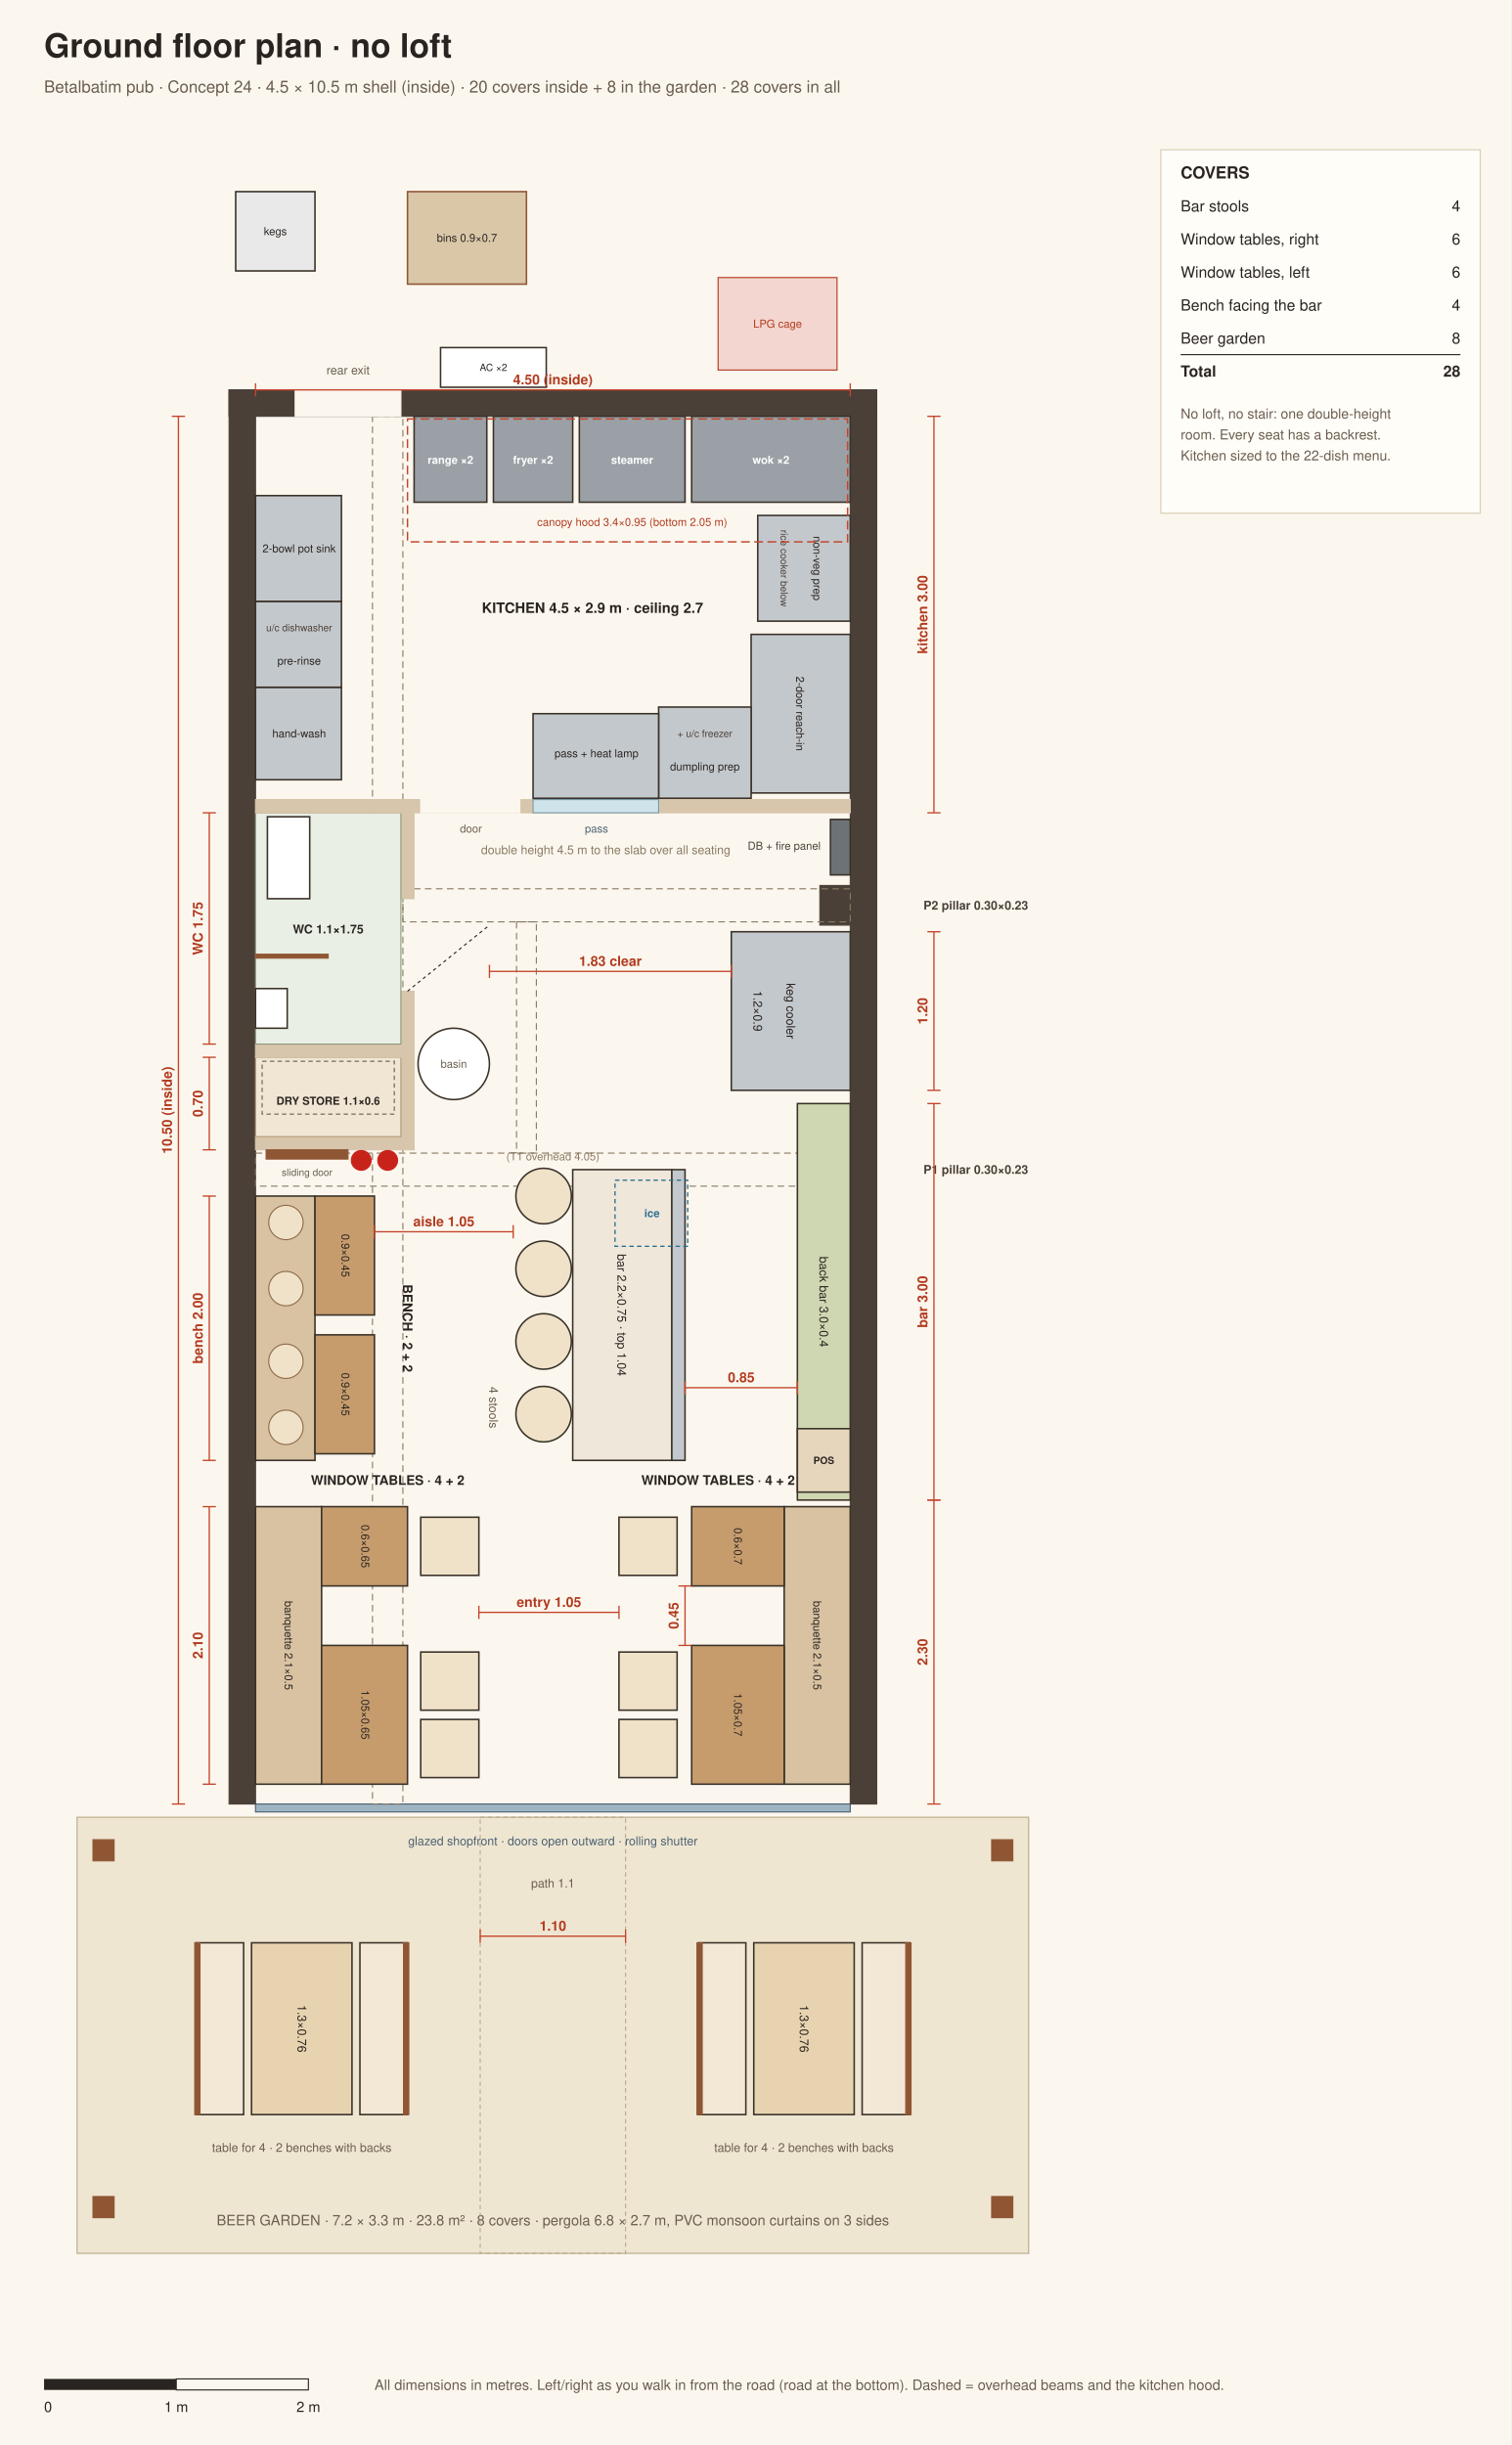
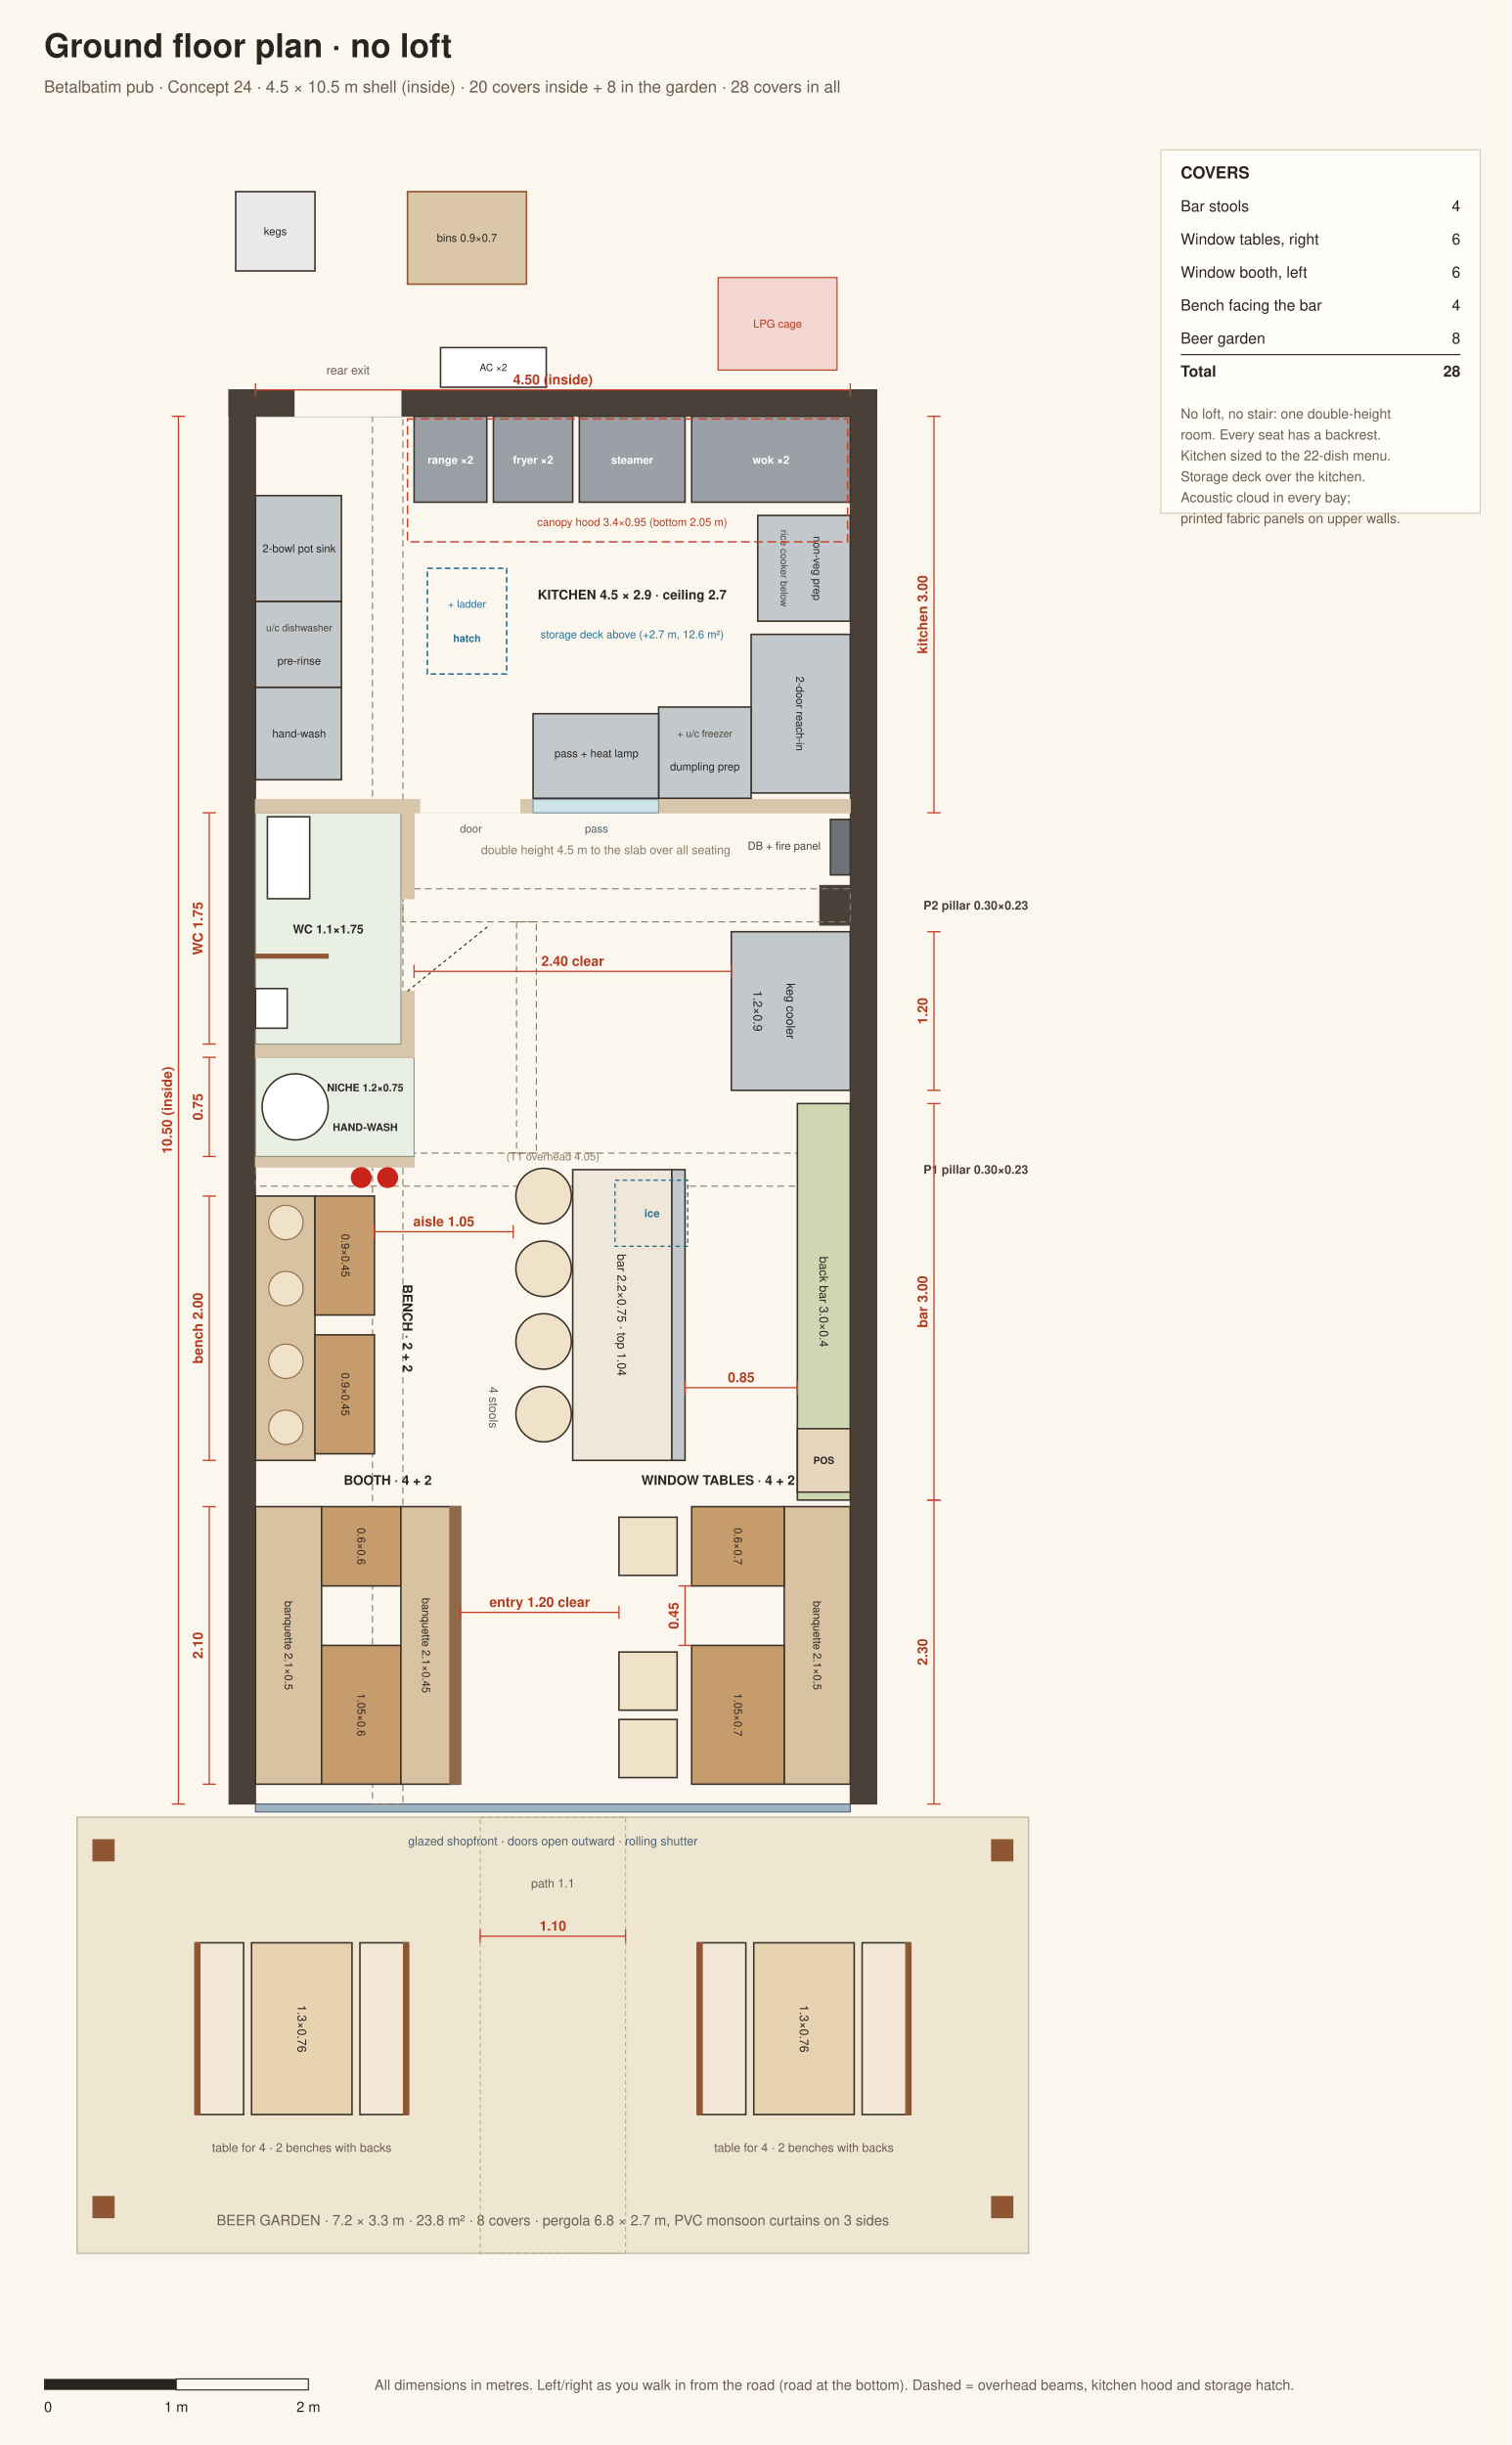
<svg xmlns="http://www.w3.org/2000/svg" width="1372" height="2220" viewBox="0 0 1372 2220" font-family="IBM Plex Sans, Helvetica, Arial, sans-serif">
  <rect width="100%" height="100%" fill="#fbf7ef" />
  <text x="40" y="52" font-size="30" font-weight="700" fill="#2a2420">Ground floor plan · no loft</text>
  <text x="40" y="84" font-size="15" fill="#6a5d4e">Betalbatim pub · Concept 24 · 4.5 × 10.5 m shell (inside) · 20 covers inside + 8 in the garden · 28 covers in all</text>
  <rect x="70.0" y="1650.0" width="864.0" height="396.0" rx="0" fill="#efe6d2" stroke="#b9a989" stroke-width="1" opacity="1" />
  <text x="502.0" y="2020.5" font-size="13" fill="#6a5d4e" text-anchor="middle" font-weight="500">BEER GARDEN · 7.2 × 3.3 m · 23.8 m² · 8 covers · pergola 6.8 × 2.7 m, PVC monsoon curtains on 3 sides</text>
  <rect x="900.4" y="1670.4" width="19.2" height="19.2" rx="0" fill="#8f5634" stroke="#8f5634" stroke-width="1" opacity="1" />
  <rect x="900.4" y="1994.4" width="19.2" height="19.2" rx="0" fill="#8f5634" stroke="#8f5634" stroke-width="1" opacity="1" />
  <rect x="84.4" y="1670.4" width="19.2" height="19.2" rx="0" fill="#8f5634" stroke="#8f5634" stroke-width="1" opacity="1" />
  <rect x="84.4" y="1994.4" width="19.2" height="19.2" rx="0" fill="#8f5634" stroke="#8f5634" stroke-width="1" opacity="1" />
  <rect x="684.4" y="1764.0" width="91.2" height="156.0" rx="0" fill="#e8d3b0" stroke="#3a3128" stroke-width="1.4" opacity="1" />
  <text x="730.0" y="1845.8" font-size="11" fill="#2a2420" text-anchor="middle" font-weight="500" transform="rotate(90 730.0 1842.0)">1.3×0.76</text>
  <rect x="782.8" y="1764.0" width="43.2" height="156.0" rx="0" fill="#f3e8d6" stroke="#3a3128" stroke-width="1.4" opacity="1" />
  <rect x="822.4" y="1764.0" width="4.8" height="156.0" rx="0" fill="#8f5634" stroke="#8f5634" stroke-width="1" opacity="1" />
  <rect x="634.0" y="1764.0" width="43.2" height="156.0" rx="0" fill="#f3e8d6" stroke="#3a3128" stroke-width="1.4" opacity="1" />
  <rect x="632.8" y="1764.0" width="4.8" height="156.0" rx="0" fill="#8f5634" stroke="#8f5634" stroke-width="1" opacity="1" />
  <text x="730.0" y="1953.8" font-size="11" fill="#6a5d4e" text-anchor="middle" font-weight="500">table for 4 · 2 benches with backs</text>
  <rect x="228.4" y="1764.0" width="91.2" height="156.0" rx="0" fill="#e8d3b0" stroke="#3a3128" stroke-width="1.4" opacity="1" />
  <text x="274.0" y="1845.8" font-size="11" fill="#2a2420" text-anchor="middle" font-weight="500" transform="rotate(90 274.0 1842.0)">1.3×0.76</text>
  <rect x="326.8" y="1764.0" width="43.2" height="156.0" rx="0" fill="#f3e8d6" stroke="#3a3128" stroke-width="1.4" opacity="1" />
  <rect x="366.4" y="1764.0" width="4.8" height="156.0" rx="0" fill="#8f5634" stroke="#8f5634" stroke-width="1" opacity="1" />
  <rect x="178.0" y="1764.0" width="43.2" height="156.0" rx="0" fill="#f3e8d6" stroke="#3a3128" stroke-width="1.4" opacity="1" />
  <rect x="176.8" y="1764.0" width="4.8" height="156.0" rx="0" fill="#8f5634" stroke="#8f5634" stroke-width="1" opacity="1" />
  <text x="274.0" y="1953.8" font-size="11" fill="#6a5d4e" text-anchor="middle" font-weight="500">table for 4 · 2 benches with backs</text>
  <rect x="436.0" y="1650.0" width="132.0" height="396.0" rx="0" fill="none" stroke="#b9a989" stroke-width="1" opacity="1" stroke-dasharray="4 3" />
  <text x="502.0" y="1713.8" font-size="11" fill="#6a5d4e" text-anchor="middle" font-weight="500">path 1.1</text>
  <g stroke="#c4442a" stroke-width="1.2">
    <line x1="568.0" y1="1758.0" x2="436.0" y2="1758.0" />
    <line x1="568.0" y1="1752.0" x2="568.0" y2="1764.0" />
    <line x1="436.0" y1="1752.0" x2="436.0" y2="1764.0" />
  </g>
  <text x="502.0" y="1753.0" font-size="12.5" fill="#b23a1e" text-anchor="middle" font-weight="600">1.10</text>
  <rect x="232.0" y="1638.0" width="540.0" height="7.2" rx="0" fill="#9fb4c2" stroke="#4a6070" stroke-width="1" opacity="1" />
  <text x="502.0" y="1675.4" font-size="11" fill="#4a6070" text-anchor="middle" font-weight="500">glazed shopfront · doors open outward · rolling shutter</text>
  <rect x="772.0" y="354.0" width="24.0" height="1284.0" rx="0" fill="#4a4038" stroke="#4a4038" stroke-width="1" opacity="1" />
  <rect x="208.0" y="354.0" width="24.0" height="1284.0" rx="0" fill="#4a4038" stroke="#4a4038" stroke-width="1" opacity="1" />
  <rect x="208.0" y="354.0" width="588.0" height="24.0" rx="0" fill="#4a4038" stroke="#4a4038" stroke-width="1" opacity="1" />
  <rect x="744.4" y="1044.0" width="27.6" height="36.0" rx="0" fill="#4a4038" stroke="#4a4038" stroke-width="1" opacity="1" />
  <text x="886.0" y="1065.8" font-size="11" fill="#4a4038" text-anchor="middle" font-weight="700">P1 pillar 0.30×0.23</text>
  <rect x="744.4" y="804.0" width="27.6" height="36.0" rx="0" fill="#4a4038" stroke="#4a4038" stroke-width="1" opacity="1" />
  <text x="886.0" y="825.9" font-size="11" fill="#4a4038" text-anchor="middle" font-weight="700">P2 pillar 0.30×0.23</text>
  <rect x="338.2" y="378.0" width="27.6" height="1260.0" rx="0" fill="none" stroke="#8a7a62" stroke-width="1" opacity="1" stroke-dasharray="6 4" />
  <rect x="232.0" y="1047.0" width="540.0" height="30.0" rx="0" fill="none" stroke="#8a7a62" stroke-width="1" opacity="1" stroke-dasharray="6 4" />
  <rect x="365.8" y="807.0" width="406.2" height="30.0" rx="0" fill="none" stroke="#8a7a62" stroke-width="1" opacity="1" stroke-dasharray="6 4" />
  <rect x="469.0" y="837.0" width="18.0" height="210.0" rx="0" fill="none" stroke="#8a7a62" stroke-width="1" opacity="1" stroke-dasharray="6 4" />
  <rect x="712.0" y="1368.0" width="60.0" height="252.0" rx="0" fill="#d8c2a2" stroke="#3a3128" stroke-width="1.4" opacity="1" />
  <text x="742.0" y="1497.5" font-size="10" fill="#2a2420" text-anchor="middle" font-weight="500" transform="rotate(90 742.0 1494.0)">banquette 2.1×0.5</text>
  <rect x="628.0" y="1494.0" width="84.0" height="126.0" rx="0" fill="#c69c6d" stroke="#3a3128" stroke-width="1.4" opacity="1" />
  <text x="670.0" y="1560.5" font-size="10" fill="#2a2420" text-anchor="middle" font-weight="500" transform="rotate(90 670.0 1557.0)">1.05×0.7</text>
  <rect x="628.0" y="1368.0" width="84.0" height="72.0" rx="0" fill="#c69c6d" stroke="#3a3128" stroke-width="1.4" opacity="1" />
  <text x="670.0" y="1407.5" font-size="10" fill="#2a2420" text-anchor="middle" font-weight="500" transform="rotate(90 670.0 1404.0)">0.6×0.7</text>
  <rect x="562.0" y="1561.2" width="52.8" height="52.8" rx="0" fill="#efe2c8" stroke="#3a3128" stroke-width="1.4" opacity="1" />
  <rect x="562.0" y="1500.0" width="52.8" height="52.8" rx="0" fill="#efe2c8" stroke="#3a3128" stroke-width="1.4" opacity="1" />
  <rect x="562.0" y="1377.6" width="52.8" height="52.8" rx="0" fill="#efe2c8" stroke="#3a3128" stroke-width="1.4" opacity="1" />
  <g stroke="#c4442a" stroke-width="1.2">
    <line x1="622.0" y1="1494" x2="622.0" y2="1440.0" />
    <line x1="616.0" y1="1494" x2="628.0" y2="1494" />
    <line x1="616.0" y1="1440.0" x2="628.0" y2="1440.0" />
  </g>
  <text x="616.0" y="1467.0" font-size="12.5" fill="#b23a1e" text-anchor="middle" font-weight="600" transform="rotate(-90 616.0 1467.0)">0.45</text>
  <text x="652.0" y="1348.2" font-size="12" fill="#2a2420" text-anchor="middle" font-weight="700">WINDOW TABLES · 4 + 2</text>
  <rect x="232.0" y="1368.0" width="60.0" height="252.0" rx="0" fill="#d8c2a2" stroke="#3a3128" stroke-width="1.4" opacity="1" />
  <text x="262.0" y="1497.5" font-size="10" fill="#2a2420" text-anchor="middle" font-weight="500" transform="rotate(90 262.0 1494.0)">banquette 2.1×0.5</text>
-   <rect x="292.0" y="1494.0" width="78.0" height="126.0" rx="0" fill="#c69c6d" stroke="#3a3128" stroke-width="1.4" opacity="1" />
-   <text x="331.6" y="1560.5" font-size="10" fill="#2a2420" text-anchor="middle" font-weight="500" transform="rotate(90 331.6 1557.0)">1.05×0.65</text>
-   <rect x="292.0" y="1368.0" width="78.0" height="72.0" rx="0" fill="#c69c6d" stroke="#3a3128" stroke-width="1.4" opacity="1" />
-   <text x="331.6" y="1407.5" font-size="10" fill="#2a2420" text-anchor="middle" font-weight="500" transform="rotate(90 331.6 1404.0)">0.6×0.65</text>
-   <rect x="382.0" y="1561.2" width="52.8" height="52.8" rx="0" fill="#efe2c8" stroke="#3a3128" stroke-width="1.4" opacity="1" />
-   <rect x="382.0" y="1500.0" width="52.8" height="52.8" rx="0" fill="#efe2c8" stroke="#3a3128" stroke-width="1.4" opacity="1" />
-   <rect x="382.0" y="1377.6" width="52.8" height="52.8" rx="0" fill="#efe2c8" stroke="#3a3128" stroke-width="1.4" opacity="1" />
-   <text x="352.0" y="1348.2" font-size="12" fill="#2a2420" text-anchor="middle" font-weight="700">WINDOW TABLES · 4 + 2</text>
-   <g stroke="#c4442a" stroke-width="1.2">
-     <line x1="562.0" y1="1464" x2="434.8" y2="1464" />
+   <rect x="292.0" y="1494.0" width="72.0" height="126.0" rx="0" fill="#c69c6d" stroke="#3a3128" stroke-width="1.4" opacity="1" />
+   <text x="328.0" y="1560.5" font-size="10" fill="#2a2420" text-anchor="middle" font-weight="500" transform="rotate(90 328.0 1557.0)">1.05×0.6</text>
+   <rect x="292.0" y="1368.0" width="72.0" height="72.0" rx="0" fill="#c69c6d" stroke="#3a3128" stroke-width="1.4" opacity="1" />
+   <text x="328.0" y="1407.5" font-size="10" fill="#2a2420" text-anchor="middle" font-weight="500" transform="rotate(90 328.0 1404.0)">0.6×0.6</text>
+   <rect x="364.0" y="1368.0" width="54.0" height="252.0" rx="0" fill="#d8c2a2" stroke="#3a3128" stroke-width="1.4" opacity="1" />
+   <rect x="408.4" y="1368.0" width="9.6" height="252.0" rx="0" fill="#8f6a4a" stroke="#8f6a4a" stroke-width="1" opacity="1" />
+   <text x="386.8" y="1497.5" font-size="10" fill="#2a2420" text-anchor="middle" font-weight="500" transform="rotate(90 386.8 1494.0)">banquette 2.1×0.45</text>
+   <text x="352.0" y="1348.2" font-size="12" fill="#2a2420" text-anchor="middle" font-weight="700">BOOTH · 4 + 2</text>
+   <g stroke="#c4442a" stroke-width="1.2">
+     <line x1="562.0" y1="1464" x2="418.0" y2="1464" />
    <line x1="562.0" y1="1458" x2="562.0" y2="1470" />
-     <line x1="434.8" y1="1458" x2="434.8" y2="1470" />
-   </g>
-   <text x="498.4" y="1459" font-size="12.5" fill="#b23a1e" text-anchor="middle" font-weight="600">entry 1.05</text>
+     <line x1="418.0" y1="1458" x2="418.0" y2="1470" />
+   </g>
+   <text x="490.0" y="1459" font-size="12.5" fill="#b23a1e" text-anchor="middle" font-weight="600">entry 1.20 clear</text>
  <rect x="232.0" y="1086.0" width="54.0" height="240.0" rx="0" fill="#d8c2a2" stroke="#3a3128" stroke-width="1.4" opacity="1" />
  <rect x="286.0" y="1212.0" width="54.0" height="108.0" rx="0" fill="#c69c6d" stroke="#3a3128" stroke-width="1.4" opacity="1" />
  <text x="313.6" y="1269.5" font-size="10" fill="#2a2420" text-anchor="middle" font-weight="500" transform="rotate(90 313.6 1266.0)">0.9×0.45</text>
  <rect x="286.0" y="1086.0" width="54.0" height="108.0" rx="0" fill="#c69c6d" stroke="#3a3128" stroke-width="1.4" opacity="1" />
  <text x="313.6" y="1143.5" font-size="10" fill="#2a2420" text-anchor="middle" font-weight="500" transform="rotate(90 313.6 1140.0)">0.9×0.45</text>
  <circle cx="259.6" cy="1296.0" r="15.6" fill="#efe2c8" stroke="#8f6a4a" stroke-width="1" />
  <circle cx="259.6" cy="1236.0" r="15.6" fill="#efe2c8" stroke="#8f6a4a" stroke-width="1" />
  <circle cx="259.6" cy="1170.0" r="15.6" fill="#efe2c8" stroke="#8f6a4a" stroke-width="1" />
  <circle cx="259.6" cy="1110.0" r="15.6" fill="#efe2c8" stroke="#8f6a4a" stroke-width="1" />
  <text x="370.0" y="1210.2" font-size="12" fill="#2a2420" text-anchor="middle" font-weight="700" transform="rotate(90 370.0 1206.0)">BENCH · 2 + 2</text>
  <g stroke="#c4442a" stroke-width="1.2">
    <line x1="466.0" y1="1118.4" x2="340.0" y2="1118.4" />
    <line x1="466.0" y1="1112.4" x2="466.0" y2="1124.4" />
    <line x1="340.0" y1="1112.4" x2="340.0" y2="1124.4" />
  </g>
  <text x="403.0" y="1113.4" font-size="12.5" fill="#b23a1e" text-anchor="middle" font-weight="600">aisle 1.05</text>
  <rect x="724.0" y="1002.0" width="48.0" height="360.0" rx="0" fill="#cfd7b2" stroke="#3a3128" stroke-width="1.4" opacity="1" />
  <text x="748.0" y="1185.9" font-size="11" fill="#2a2420" text-anchor="middle" font-weight="500" transform="rotate(90 748.0 1182.0)">back bar 3.0×0.4</text>
  <rect x="520.0" y="1062.0" width="90.0" height="264.0" rx="0" fill="#efe7da" stroke="#3a3128" stroke-width="1.4" opacity="1" />
  <text x="564.4" y="1197.8" font-size="11" fill="#2a2420" text-anchor="middle" font-weight="500" transform="rotate(90 564.4 1194.0)">bar 2.2×0.75 · top 1.04</text>
  <rect x="610.0" y="1062.0" width="12.0" height="264.0" rx="0" fill="#c3c8cc" stroke="#3a3128" stroke-width="1.4" opacity="1" />
  <rect x="558.4" y="1071.6" width="66.0" height="60.0" rx="0" fill="none" stroke="#2a6f8f" stroke-width="1.2" opacity="1" stroke-dasharray="4 3" />
  <text x="592.0" y="1105.1" font-size="10" fill="#2a6f8f" text-anchor="middle" font-weight="700">ice</text>
  <g stroke="#c4442a" stroke-width="1.2">
    <line x1="724.0" y1="1260.0" x2="622.0" y2="1260.0" />
    <line x1="724.0" y1="1254.0" x2="724.0" y2="1266.0" />
    <line x1="622.0" y1="1254.0" x2="622.0" y2="1266.0" />
  </g>
  <text x="673.0" y="1255.0" font-size="12.5" fill="#b23a1e" text-anchor="middle" font-weight="600">0.85</text>
  <rect x="724.0" y="1297.2" width="48.0" height="57.6" rx="0" fill="#e6d6bc" stroke="#3a3128" stroke-width="1.4" opacity="1" />
  <text x="748.0" y="1329.2" font-size="9" fill="#2a2420" text-anchor="middle" font-weight="700">POS</text>
  <circle cx="493.6" cy="1284.0" r="25.2" fill="#efe2c8" stroke="#3a3128" stroke-width="1.4" />
  <circle cx="493.6" cy="1218.0" r="25.2" fill="#efe2c8" stroke="#3a3128" stroke-width="1.4" />
  <circle cx="493.6" cy="1152.0" r="25.2" fill="#efe2c8" stroke="#3a3128" stroke-width="1.4" />
  <circle cx="493.6" cy="1086.0" r="25.2" fill="#efe2c8" stroke="#3a3128" stroke-width="1.4" />
  <text x="448.0" y="1281.8" font-size="11" fill="#6a5d4e" text-anchor="middle" font-weight="500" transform="rotate(90 448.0 1278.0)">4 stools</text>
  <rect x="664.0" y="846.0" width="108.0" height="144.0" rx="0" fill="#c3c8cc" stroke="#3a3128" stroke-width="1.4" opacity="1" />
  <text x="718.0" y="921.9" font-size="11" fill="#2a2420" text-anchor="middle" font-weight="500" transform="rotate(90 718.0 918.0)">keg cooler</text>
  <text x="688.0" y="921.9" font-size="11" fill="#2a2420" text-anchor="middle" font-weight="500" transform="rotate(90 688.0 918.0)">1.2×0.9</text>
  <rect x="754.0" y="744.0" width="18.0" height="50.4" rx="0" fill="#6d7276" stroke="#3a3128" stroke-width="1.4" opacity="1" />
  <text x="712.0" y="771.5" font-size="10" fill="#4a4038" text-anchor="middle" font-weight="500">DB + fire panel</text>
-   <rect x="232.0" y="1032.0" width="144.0" height="12.0" rx="0" fill="#d8c6ac" stroke="#d8c6ac" stroke-width="1" opacity="1" />
-   <rect x="364.0" y="960.0" width="12.0" height="72.0" rx="0" fill="#d8c6ac" stroke="#d8c6ac" stroke-width="1" opacity="1" />
-   <rect x="232.0" y="960.0" width="132.0" height="72.0" rx="0" fill="#f1e6d4" stroke="#b39a78" stroke-width="1" opacity="1" />
-   <rect x="238.0" y="963.6" width="120.0" height="48.0" rx="0" fill="none" stroke="#6a5d4e" stroke-width="1" opacity="1" stroke-dasharray="4 3" />
-   <text x="298.0" y="1003.1" font-size="10" fill="#2a2420" text-anchor="middle" font-weight="700">DRY STORE 1.1×0.6</text>
-   <rect x="241.6" y="1044.0" width="74.4" height="8.4" rx="0" fill="#8f5634" stroke="#8f5634" stroke-width="1" opacity="1" />
-   <text x="278.8" y="1067.6" font-size="9" fill="#6a5d4e" text-anchor="middle" font-weight="500">sliding door</text>
-   <circle cx="352.0" cy="1053.6" r="9.0" fill="#c8231b" stroke="#c8231b" stroke-width="1" />
-   <circle cx="328.0" cy="1053.6" r="9.0" fill="#c8231b" stroke="#c8231b" stroke-width="1" />
+   <rect x="232.0" y="1050.0" width="144.0" height="9.6" rx="0" fill="#d8c6ac" stroke="#d8c6ac" stroke-width="1" opacity="1" />
+   <rect x="232.0" y="960.0" width="144.0" height="90.0" rx="0" fill="#e9efe4" stroke="#8a9a7a" stroke-width="1" opacity="1" />
+   <circle cx="268.0" cy="1005.0" r="30.0" fill="#ffffff" stroke="#3a3128" stroke-width="1.4" />
+   <text x="331.6" y="1026.9" font-size="9.5" fill="#2a2420" text-anchor="middle" font-weight="700">HAND-WASH</text>
+   <text x="331.6" y="990.9" font-size="9.5" fill="#2a2420" text-anchor="middle" font-weight="700">NICHE 1.2×0.75</text>
+   <circle cx="352.0" cy="1069.2" r="9.0" fill="#c8231b" stroke="#c8231b" stroke-width="1" />
+   <circle cx="328.0" cy="1069.2" r="9.0" fill="#c8231b" stroke="#c8231b" stroke-width="1" />
  <rect x="232.0" y="948.0" width="144.0" height="12.0" rx="0" fill="#d8c6ac" stroke="#d8c6ac" stroke-width="1" opacity="1" />
  <rect x="364.0" y="900.0" width="12.0" height="48.0" rx="0" fill="#d8c6ac" stroke="#d8c6ac" stroke-width="1" opacity="1" />
  <rect x="364.0" y="738.0" width="12.0" height="78.0" rx="0" fill="#d8c6ac" stroke="#d8c6ac" stroke-width="1" opacity="1" />
  <rect x="232.0" y="738.0" width="132.0" height="210.0" rx="0" fill="#e9efe4" stroke="#8a9a7a" stroke-width="1" opacity="1" />
  <line x1="370.0" y1="900.0" x2="444.4" y2="840.0" stroke="#2a2420" stroke-width="1" stroke-dasharray="3 3" />
  <text x="298.0" y="847.5" font-size="11" fill="#2a2420" text-anchor="middle" font-weight="700">WC 1.1×1.75</text>
  <rect x="242.8" y="741.6" width="38.4" height="74.4" rx="0" fill="#ffffff" stroke="#3a3128" stroke-width="1.4" opacity="1" />
  <rect x="232.0" y="897.6" width="28.8" height="36.0" rx="0" fill="#ffffff" stroke="#3a3128" stroke-width="1.4" opacity="1" />
  <rect x="232.0" y="866.4" width="66.0" height="3.6" rx="0" fill="#8f5634" stroke="#8f5634" stroke-width="1" opacity="1" />
-   <circle cx="412.0" cy="966.0" r="32.4" fill="#ffffff" stroke="#3a3128" stroke-width="1.4" />
-   <text x="412.0" y="969.5" font-size="10" fill="#6a5d4e" text-anchor="middle" font-weight="500">basin</text>
  <rect x="232.0" y="726.0" width="540.0" height="12.0" rx="0" fill="#d8c6ac" stroke="#d8c6ac" stroke-width="1" opacity="1" />
  <rect x="484.0" y="726.0" width="114.0" height="12.0" rx="0" fill="#cfe3ea" stroke="#7a9aaa" stroke-width="1" opacity="1" />
  <rect x="382.0" y="726.0" width="90.0" height="12.0" rx="0" fill="#fbf7ef" stroke="#fbf7ef" stroke-width="1" opacity="1" />
  <text x="541.6" y="755.9" font-size="10" fill="#4a6070" text-anchor="middle" font-weight="500">pass</text>
  <text x="427.6" y="755.9" font-size="10" fill="#6a5d4e" text-anchor="middle" font-weight="500">door</text>
  <rect x="682.0" y="576.0" width="90.0" height="144.0" rx="0" fill="#c3c8cc" stroke="#3a3128" stroke-width="1.4" opacity="1" />
  <text x="726.4" y="651.5" font-size="10" fill="#2a2420" text-anchor="middle" font-weight="500" transform="rotate(90 726.4 648.0)">2-door reach-in</text>
  <rect x="688.0" y="468.0" width="84.0" height="96.0" rx="0" fill="#c3c8cc" stroke="#3a3128" stroke-width="1.4" opacity="1" />
  <text x="742.0" y="519.5" font-size="10" fill="#2a2420" text-anchor="middle" font-weight="500" transform="rotate(90 742.0 516.0)">non-veg prep</text>
  <text x="712.0" y="519.2" font-size="9" fill="#4a4038" text-anchor="middle" font-weight="500" transform="rotate(90 712.0 516.0)">rice cooker below</text>
  <rect x="598.0" y="642.0" width="84.0" height="82.8" rx="0" fill="#c3c8cc" stroke="#3a3128" stroke-width="1.4" opacity="1" />
  <text x="640.0" y="699.5" font-size="10" fill="#2a2420" text-anchor="middle" font-weight="500">dumpling prep</text>
  <text x="640.0" y="669.2" font-size="9" fill="#4a4038" text-anchor="middle" font-weight="500">+ u/c freezer</text>
  <rect x="484.0" y="648.0" width="114.0" height="76.8" rx="0" fill="#c3c8cc" stroke="#3a3128" stroke-width="1.4" opacity="1" />
  <text x="541.6" y="687.5" font-size="10" fill="#2a2420" text-anchor="middle" font-weight="500">pass + heat lamp</text>
  <rect x="628.0" y="378.0" width="144.0" height="78.0" rx="0" fill="#9aa0a5" stroke="#3a3128" stroke-width="1.4" opacity="1" />
  <text x="700.0" y="421.1" font-size="10" fill="#fff" text-anchor="middle" font-weight="700">wok ×2</text>
  <rect x="526.0" y="378.0" width="96.0" height="78.0" rx="0" fill="#9aa0a5" stroke="#3a3128" stroke-width="1.4" opacity="1" />
  <text x="574.0" y="421.1" font-size="10" fill="#fff" text-anchor="middle" font-weight="700">steamer</text>
  <rect x="448.0" y="378.0" width="72.0" height="78.0" rx="0" fill="#9aa0a5" stroke="#3a3128" stroke-width="1.4" opacity="1" />
  <text x="484.0" y="421.1" font-size="10" fill="#fff" text-anchor="middle" font-weight="700">fryer ×2</text>
  <rect x="376.0" y="378.0" width="66.0" height="78.0" rx="0" fill="#9aa0a5" stroke="#3a3128" stroke-width="1.4" opacity="1" />
  <text x="409.0" y="421.1" font-size="10" fill="#fff" text-anchor="middle" font-weight="700">range ×2</text>
  <rect x="370.0" y="380.4" width="399.6" height="111.6" rx="0" fill="none" stroke="#c4442a" stroke-width="1.3" opacity="1" stroke-dasharray="8 4" />
  <text x="574.0" y="477.5" font-size="10" fill="#b23a1e" text-anchor="middle" font-weight="500">canopy hood 3.4×0.95 (bottom 2.05 m)</text>
  <rect x="232.0" y="624.0" width="78.0" height="84.0" rx="0" fill="#c3c8cc" stroke="#3a3128" stroke-width="1.4" opacity="1" />
  <text x="271.6" y="669.5" font-size="10" fill="#2a2420" text-anchor="middle" font-weight="500">hand-wash</text>
  <rect x="232.0" y="546.0" width="78.0" height="78.0" rx="0" fill="#c3c8cc" stroke="#3a3128" stroke-width="1.4" opacity="1" />
  <text x="271.6" y="603.5" font-size="10" fill="#2a2420" text-anchor="middle" font-weight="500">pre-rinse</text>
  <text x="271.6" y="573.1" font-size="9" fill="#4a4038" text-anchor="middle" font-weight="500">u/c dishwasher</text>
  <rect x="232.0" y="450.0" width="78.0" height="96.0" rx="0" fill="#c3c8cc" stroke="#3a3128" stroke-width="1.4" opacity="1" />
  <text x="271.6" y="501.5" font-size="10" fill="#2a2420" text-anchor="middle" font-weight="500">2-bowl pot sink</text>
-   <text x="538.0" y="556.5" font-size="13" fill="#2a2420" text-anchor="middle" font-weight="700">KITCHEN 4.5 × 2.9 m · ceiling 2.7</text>
+   <text x="574.0" y="544.2" font-size="12" fill="#2a2420" text-anchor="middle" font-weight="700">KITCHEN 4.5 × 2.9 · ceiling 2.7</text>
+   <rect x="388.0" y="516.0" width="72.0" height="96.0" rx="0" fill="none" stroke="#2a6f8f" stroke-width="1.4" opacity="1" stroke-dasharray="5 3" />
+   <text x="424.0" y="582.9" font-size="9.5" fill="#2a6f8f" text-anchor="middle" font-weight="700">hatch</text>
+   <text x="424.0" y="551.7" font-size="9.5" fill="#2a6f8f" text-anchor="middle" font-weight="500">+ ladder</text>
+   <text x="574.0" y="579.5" font-size="10" fill="#2a6f8f" text-anchor="middle" font-weight="500">storage deck above (+2.7 m, 12.6 m²)</text>
  <rect x="268.0" y="354.0" width="96.0" height="24.0" rx="0" fill="#fbf7ef" stroke="#fbf7ef" stroke-width="1" opacity="1" />
  <text x="316.0" y="339.9" font-size="11" fill="#6a5d4e" text-anchor="middle" font-weight="500">rear exit</text>
  <rect x="652.0" y="252.0" width="108.0" height="84.0" rx="0" fill="#f3d6cf" stroke="#b23a1e" stroke-width="1" opacity="1" />
  <text x="706.0" y="297.5" font-size="10" fill="#b23a1e" text-anchor="middle" font-weight="500">LPG cage</text>
  <rect x="214.0" y="174.0" width="72.0" height="72.0" rx="0" fill="#e9e9e9" stroke="#3a3128" stroke-width="1.4" opacity="1" />
  <text x="250.0" y="213.5" font-size="10" fill="#2a2420" text-anchor="middle" font-weight="500">kegs</text>
  <rect x="370.0" y="174.0" width="108.0" height="84.0" rx="0" fill="#d9c7a8" stroke="#8f5634" stroke-width="1.4" opacity="1" />
  <text x="424.0" y="219.5" font-size="10" fill="#2a2420" text-anchor="middle" font-weight="500">bins 0.9×0.7</text>
  <rect x="400.0" y="315.6" width="96.0" height="36.0" rx="0" fill="#ffffff" stroke="#3a3128" stroke-width="1.4" opacity="1" />
  <text x="448.0" y="336.8" font-size="9" fill="#2a2420" text-anchor="middle" font-weight="500">AC ×2</text>
  <g stroke="#c4442a" stroke-width="1.2">
    <line x1="232.0" y1="354" x2="772.0" y2="354" />
    <line x1="232.0" y1="348" x2="232.0" y2="360" />
    <line x1="772.0" y1="348" x2="772.0" y2="360" />
  </g>
  <text x="502.0" y="349" font-size="12.5" fill="#b23a1e" text-anchor="middle" font-weight="600">4.50 (inside)</text>
  <g stroke="#c4442a" stroke-width="1.2">
    <line x1="162" y1="1638.0" x2="162" y2="378" />
    <line x1="156" y1="1638.0" x2="168" y2="1638.0" />
    <line x1="156" y1="378" x2="168" y2="378" />
  </g>
  <text x="156" y="1008.0" font-size="12.5" fill="#b23a1e" text-anchor="middle" font-weight="600" transform="rotate(-90 156 1008.0)">10.50 (inside)</text>
  <g stroke="#c4442a" stroke-width="1.2">
    <line x1="848.0" y1="1638.0" x2="848.0" y2="1362" />
    <line x1="842.0" y1="1638.0" x2="854.0" y2="1638.0" />
    <line x1="842.0" y1="1362" x2="854.0" y2="1362" />
  </g>
  <text x="842.0" y="1500.0" font-size="12.5" fill="#b23a1e" text-anchor="middle" font-weight="600" transform="rotate(-90 842.0 1500.0)">2.30</text>
  <g stroke="#c4442a" stroke-width="1.2">
    <line x1="848.0" y1="1362" x2="848.0" y2="1002" />
    <line x1="842.0" y1="1362" x2="854.0" y2="1362" />
    <line x1="842.0" y1="1002" x2="854.0" y2="1002" />
  </g>
  <text x="842.0" y="1182" font-size="12.5" fill="#b23a1e" text-anchor="middle" font-weight="600" transform="rotate(-90 842.0 1182)">bar 3.00</text>
  <g stroke="#c4442a" stroke-width="1.2">
    <line x1="848.0" y1="990.0" x2="848.0" y2="846" />
    <line x1="842.0" y1="990.0" x2="854.0" y2="990.0" />
    <line x1="842.0" y1="846" x2="854.0" y2="846" />
  </g>
  <text x="842.0" y="918.0" font-size="12.5" fill="#b23a1e" text-anchor="middle" font-weight="600" transform="rotate(-90 842.0 918.0)">1.20</text>
  <g stroke="#c4442a" stroke-width="1.2">
    <line x1="848.0" y1="738.0" x2="848.0" y2="378" />
    <line x1="842.0" y1="738.0" x2="854.0" y2="738.0" />
    <line x1="842.0" y1="378" x2="854.0" y2="378" />
  </g>
  <text x="842.0" y="558.0" font-size="12.5" fill="#b23a1e" text-anchor="middle" font-weight="600" transform="rotate(-90 842.0 558.0)">kitchen 3.00</text>
  <g stroke="#c4442a" stroke-width="1.2">
    <line x1="190" y1="1620.0" x2="190" y2="1368.0" />
    <line x1="184" y1="1620.0" x2="196" y2="1620.0" />
    <line x1="184" y1="1368.0" x2="196" y2="1368.0" />
  </g>
  <text x="184" y="1494.0" font-size="12.5" fill="#b23a1e" text-anchor="middle" font-weight="600" transform="rotate(-90 184 1494.0)">2.10</text>
  <g stroke="#c4442a" stroke-width="1.2">
    <line x1="190" y1="1326.0" x2="190" y2="1086.0" />
    <line x1="184" y1="1326.0" x2="196" y2="1326.0" />
    <line x1="184" y1="1086.0" x2="196" y2="1086.0" />
  </g>
  <text x="184" y="1206.0" font-size="12.5" fill="#b23a1e" text-anchor="middle" font-weight="600" transform="rotate(-90 184 1206.0)">bench 2.00</text>
  <g stroke="#c4442a" stroke-width="1.2">
-     <line x1="190" y1="1044.0" x2="190" y2="960.0" />
-     <line x1="184" y1="1044.0" x2="196" y2="1044.0" />
+     <line x1="190" y1="1050.0" x2="190" y2="960.0" />
+     <line x1="184" y1="1050.0" x2="196" y2="1050.0" />
    <line x1="184" y1="960.0" x2="196" y2="960.0" />
  </g>
-   <text x="184" y="1002.0" font-size="12.5" fill="#b23a1e" text-anchor="middle" font-weight="600" transform="rotate(-90 184 1002.0)">0.70</text>
+   <text x="184" y="1005.0" font-size="12.5" fill="#b23a1e" text-anchor="middle" font-weight="600" transform="rotate(-90 184 1005.0)">0.75</text>
  <g stroke="#c4442a" stroke-width="1.2">
    <line x1="190" y1="948.0" x2="190" y2="738.0" />
    <line x1="184" y1="948.0" x2="196" y2="948.0" />
    <line x1="184" y1="738.0" x2="196" y2="738.0" />
  </g>
  <text x="184" y="843.0" font-size="12.5" fill="#b23a1e" text-anchor="middle" font-weight="600" transform="rotate(-90 184 843.0)">WC 1.75</text>
  <g stroke="#c4442a" stroke-width="1.2">
-     <line x1="664.0" y1="882" x2="444.4" y2="882" />
+     <line x1="664.0" y1="882" x2="376.0" y2="882" />
    <line x1="664.0" y1="876" x2="664.0" y2="888" />
-     <line x1="444.4" y1="876" x2="444.4" y2="888" />
-   </g>
-   <text x="554.2" y="877" font-size="12.5" fill="#b23a1e" text-anchor="middle" font-weight="600">1.83 clear</text>
+     <line x1="376.0" y1="876" x2="376.0" y2="888" />
+   </g>
+   <text x="520.0" y="877" font-size="12.5" fill="#b23a1e" text-anchor="middle" font-weight="600">2.40 clear</text>
  <text x="502.0" y="1053.5" font-size="10" fill="#8a7a62" text-anchor="middle" font-weight="500">(T1 overhead 4.05)</text>
  <text x="550.0" y="775.5" font-size="11" fill="#8a7a62" text-anchor="middle" font-weight="500">double height 4.5 m to the slab over all seating</text>
  <g transform="translate(40,2160)">
    <rect width="120" height="10" fill="#2a2420" />
    <rect x="120" width="120" height="10" fill="none" stroke="#2a2420" />
    <text y="30" font-size="13" fill="#2a2420">0</text>
    <text x="120" y="30" font-size="13" text-anchor="middle" fill="#2a2420">1 m</text>
    <text x="240" y="30" font-size="13" text-anchor="middle" fill="#2a2420">2 m</text>
-     <text x="300" y="10" font-size="13" fill="#6a5d4e">All dimensions in metres. Left/right as you walk in from the road (road at the bottom). Dashed = overhead beams and the kitchen hood.</text>
+     <text x="300" y="10" font-size="13" fill="#6a5d4e">All dimensions in metres. Left/right as you walk in from the road (road at the bottom). Dashed = overhead beams, kitchen hood and storage hatch.</text>
  </g>
  <g font-family="IBM Plex Sans, Helvetica, Arial, sans-serif">
    <rect x="1054" y="136" width="290" height="330" fill="#fffdf8" stroke="#d9cbb3" />
    <text x="1072" y="162" font-size="15" font-weight="700" fill="#2a2420">COVERS</text>
    <text x="1072" y="192" font-size="14" fill="#2a2420">Bar stools</text>
    <text x="1326" y="192" font-size="14" text-anchor="end" fill="#2a2420">4</text>
    <text x="1072" y="222" font-size="14" fill="#2a2420">Window tables, right</text>
    <text x="1326" y="222" font-size="14" text-anchor="end" fill="#2a2420">6</text>
-     <text x="1072" y="252" font-size="14" fill="#2a2420">Window tables, left</text>
+     <text x="1072" y="252" font-size="14" fill="#2a2420">Window booth, left</text>
    <text x="1326" y="252" font-size="14" text-anchor="end" fill="#2a2420">6</text>
    <text x="1072" y="282" font-size="14" fill="#2a2420">Bench facing the bar</text>
    <text x="1326" y="282" font-size="14" text-anchor="end" fill="#2a2420">4</text>
    <text x="1072" y="312" font-size="14" fill="#2a2420">Beer garden</text>
    <text x="1326" y="312" font-size="14" text-anchor="end" fill="#2a2420">8</text>
    <line x1="1072" y1="322" x2="1326" y2="322" stroke="#2a2420" />
    <text x="1072" y="342" font-size="14" fill="#2a2420" font-weight="700">Total</text>
    <text x="1326" y="342" font-size="14" text-anchor="end" fill="#2a2420" font-weight="700">28</text>
    <text x="1072" y="380" font-size="12.5" fill="#6a5d4e">No loft, no stair: one double-height</text>
    <text x="1072" y="399" font-size="12.5" fill="#6a5d4e">room. Every seat has a backrest.</text>
    <text x="1072" y="418" font-size="12.5" fill="#6a5d4e">Kitchen sized to the 22-dish menu.</text>
+     <text x="1072" y="437" font-size="12.5" fill="#6a5d4e">Storage deck over the kitchen.</text>
+     <text x="1072" y="456" font-size="12.5" fill="#6a5d4e">Acoustic cloud in every bay;</text>
+     <text x="1072" y="475" font-size="12.5" fill="#6a5d4e">printed fabric panels on upper walls.</text>
  </g>
</svg>
